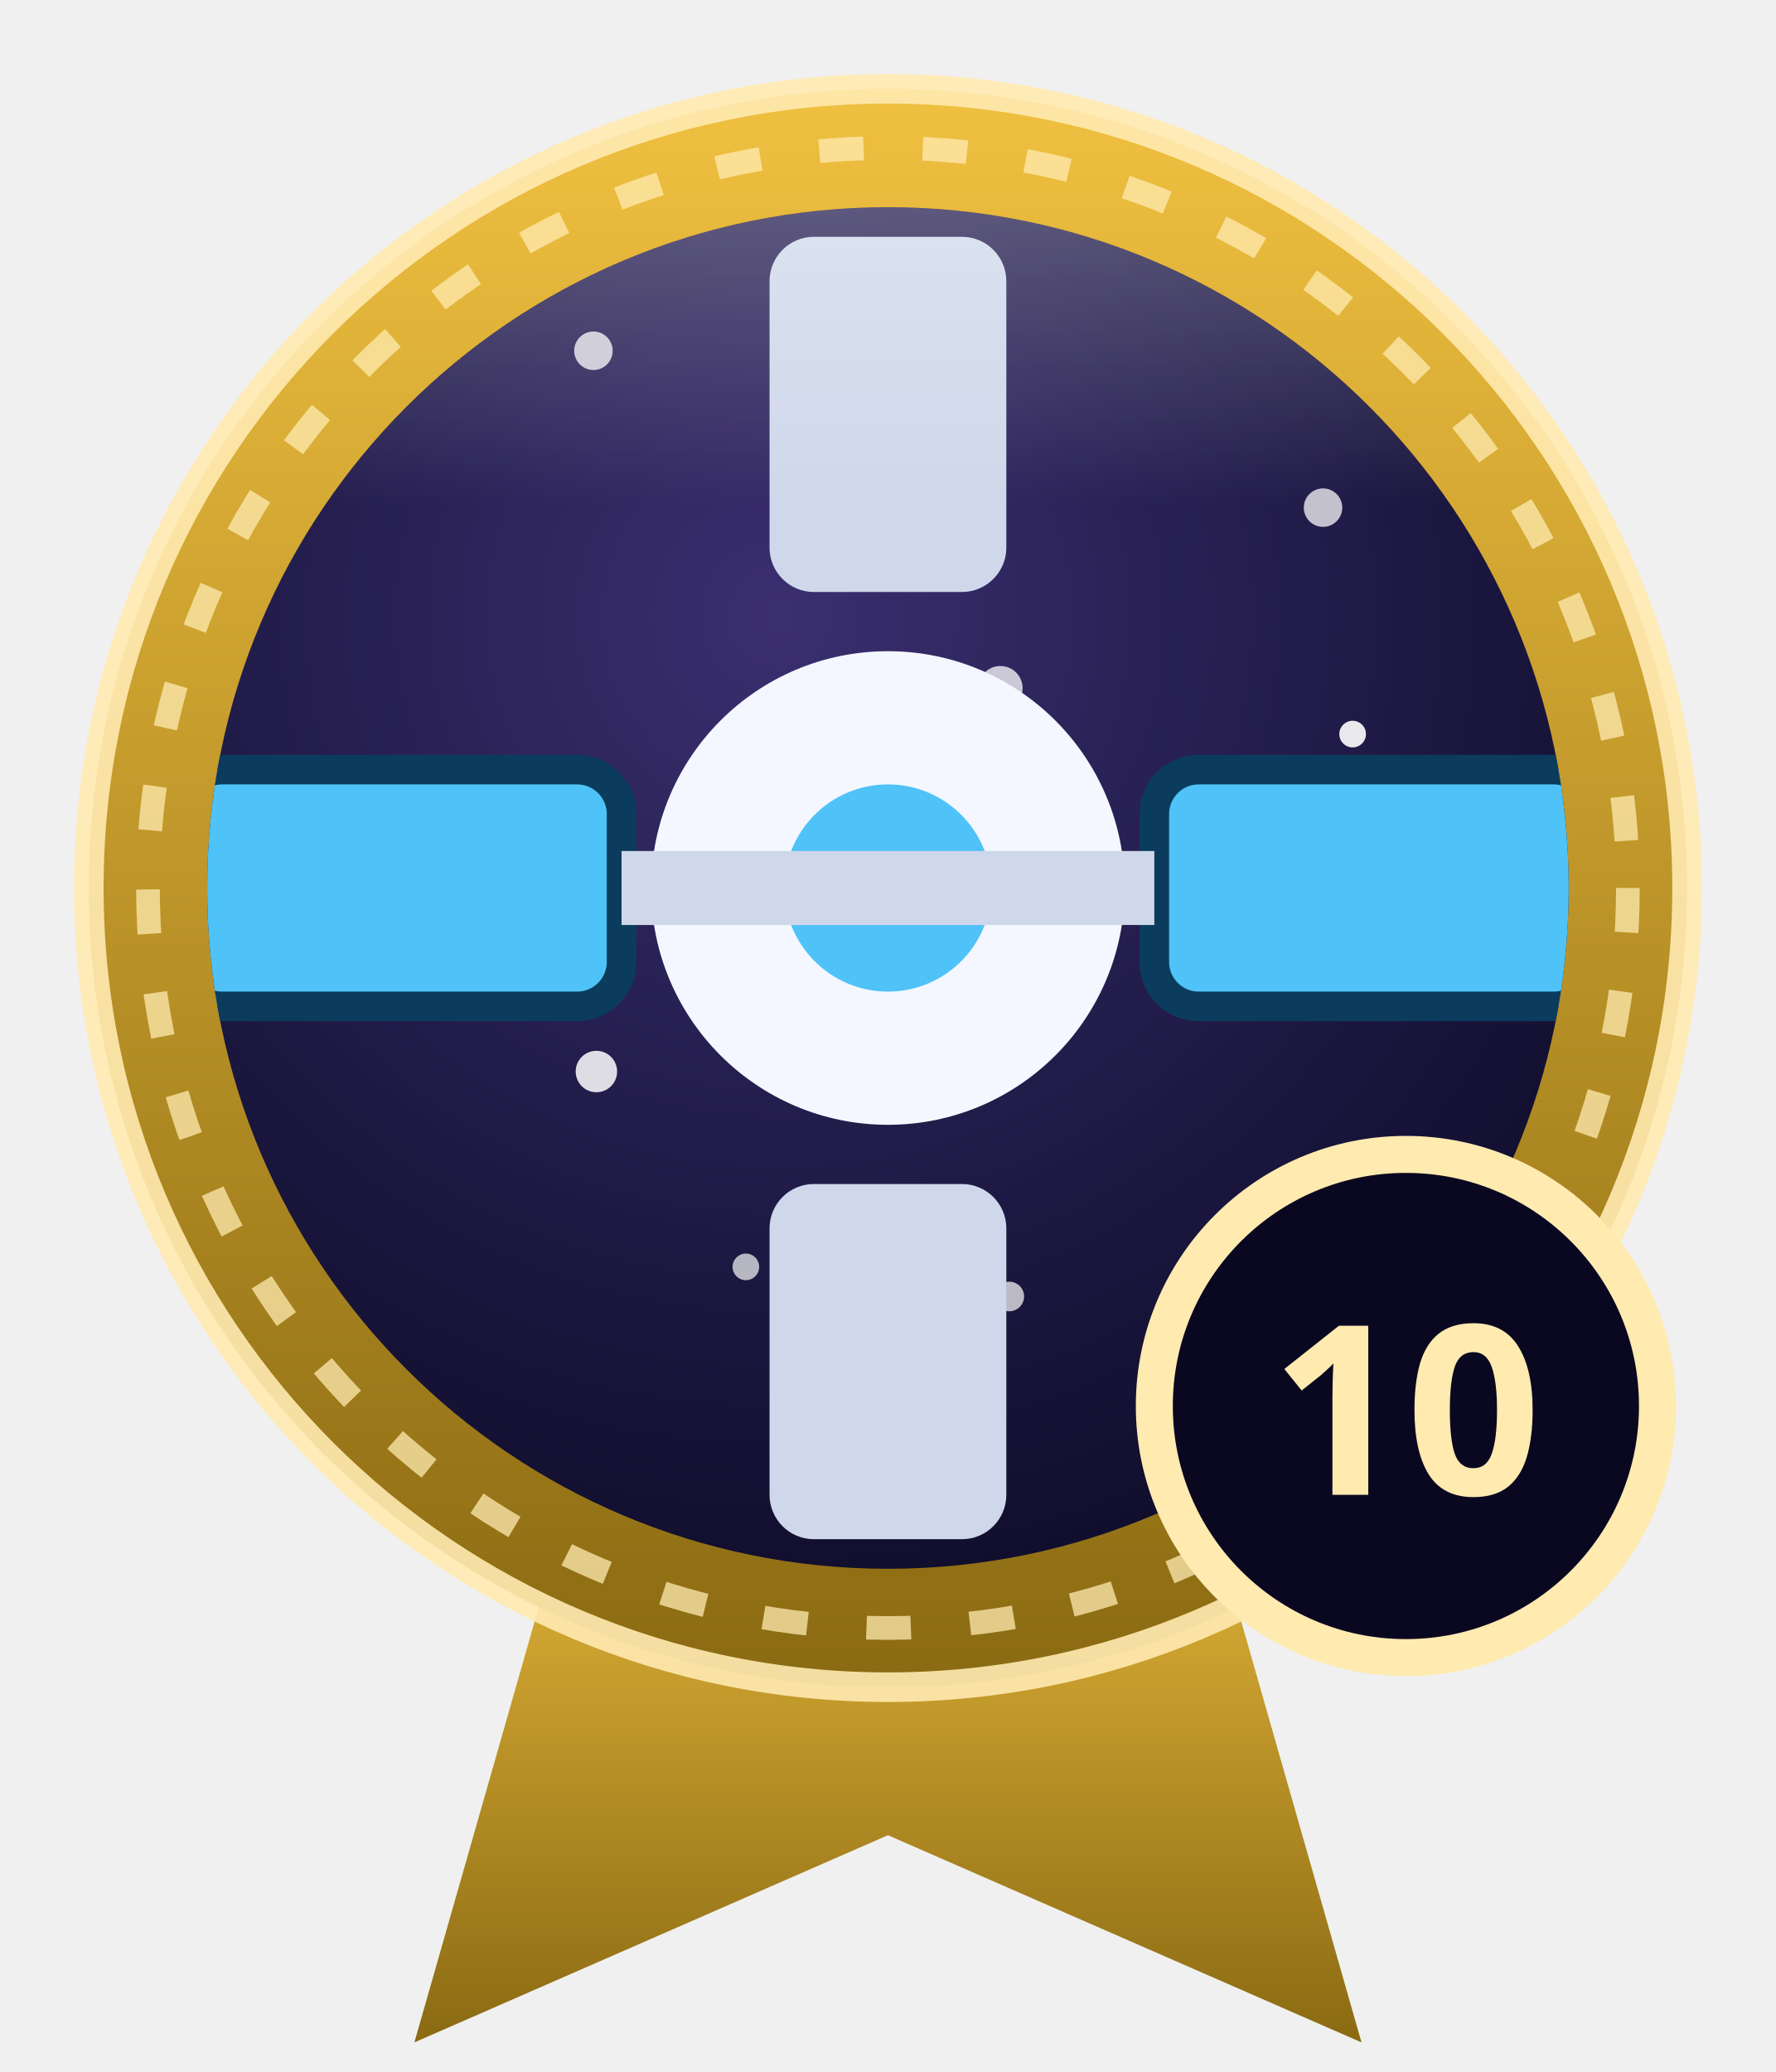
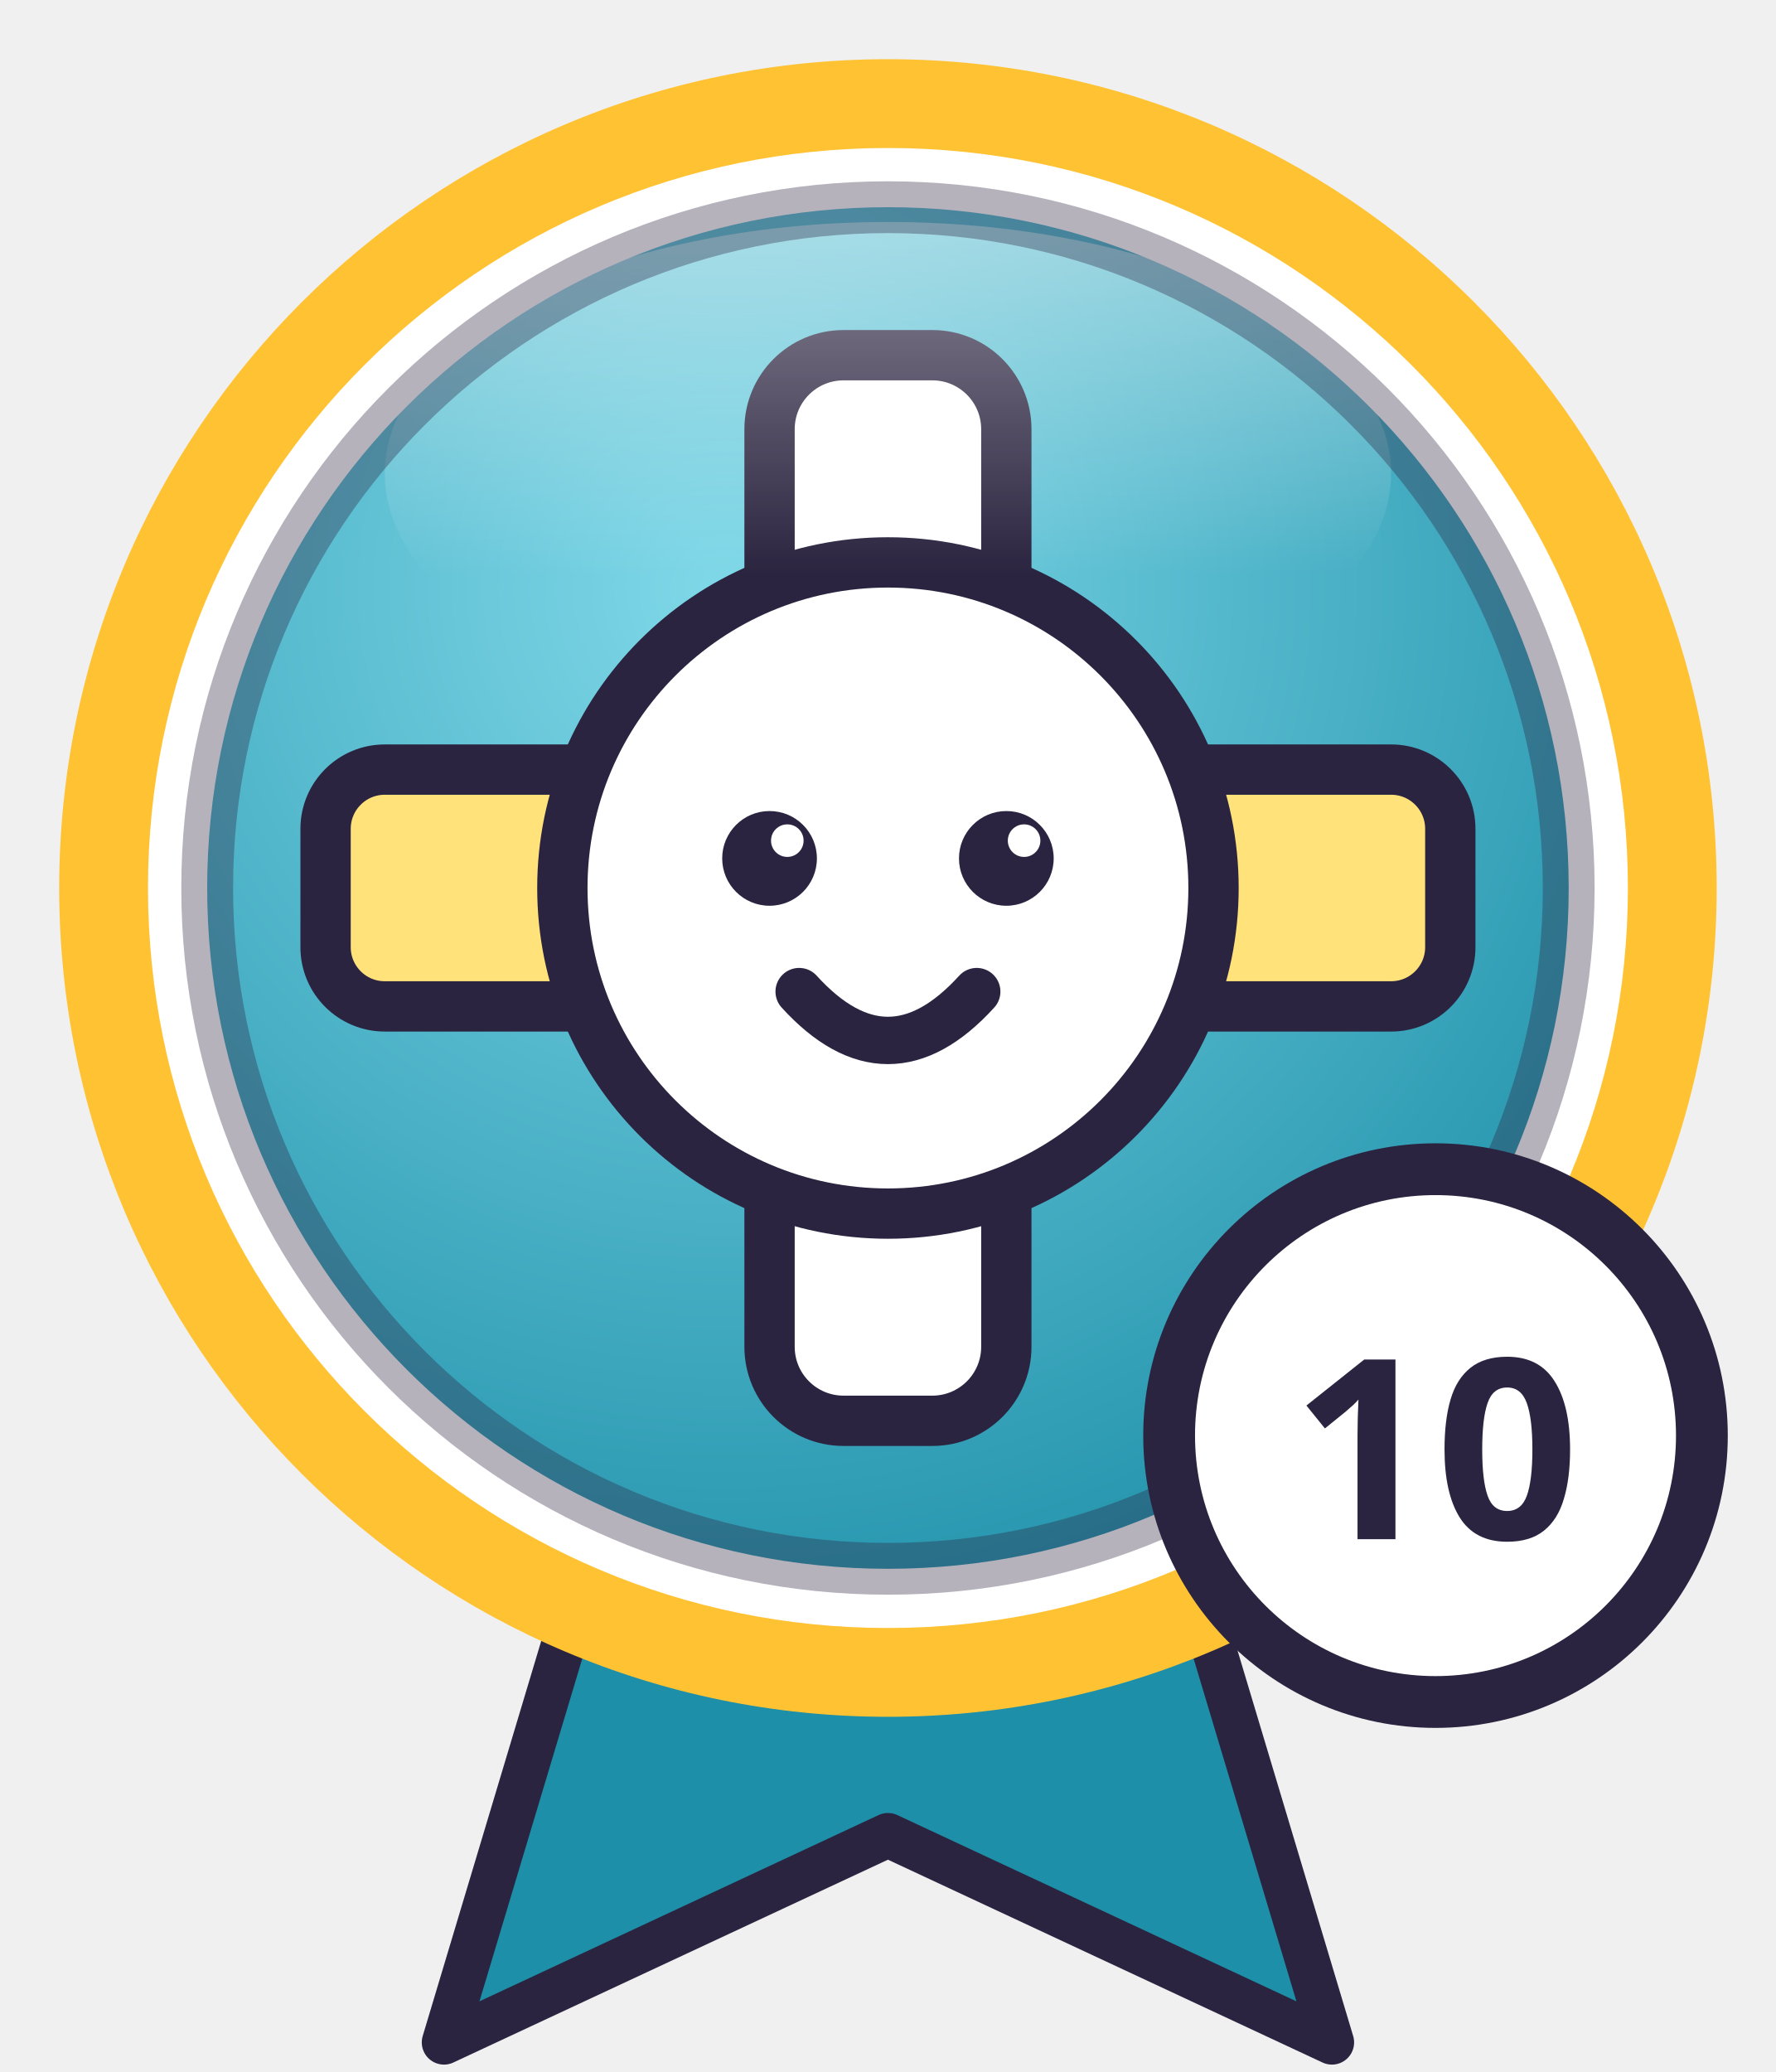
<svg xmlns="http://www.w3.org/2000/svg" viewBox="0 0 120 140" width="120" height="140" role="img">
  <defs>
-     <radialGradient id="b_homework_10_scans_sky" cx="42%" cy="30%" r="86%">
-       <stop offset="0%" stop-color="#3b2f70" />
-       <stop offset="58%" stop-color="#1b1740" />
-       <stop offset="100%" stop-color="#0a0820" />
+     <radialGradient id="k_homework_10_scans_f" cx="38%" cy="28%" r="84%">
+       <stop offset="0%" stop-color="#7fd8e8" />
+       <stop offset="100%" stop-color="#1d8fa8" />
    </radialGradient>
-     <linearGradient id="b_homework_10_scans_ring" x1="0" y1="0" x2="0" y2="1">
-       <stop offset="0%" stop-color="#f0c040" />
-       <stop offset="100%" stop-color="#8a6a12" />
+     <linearGradient id="k_homework_10_scans_g" x1="0" y1="0" x2="0" y2="1">
+       <stop offset="0%" stop-color="#fff" stop-opacity="0.45" />
+       <stop offset="70%" stop-color="#fff" stop-opacity="0" />
    </linearGradient>
-     <linearGradient id="b_homework_10_scans_sheen" x1="0" y1="0" x2="0" y2="1">
-       <stop offset="0%" stop-color="#fff" stop-opacity="0.30" />
-       <stop offset="60%" stop-color="#fff" stop-opacity="0" />
-     </linearGradient>
-     <clipPath id="b_homework_10_scans_disc">
-       <circle cx="60" cy="60" r="46" />
-     </clipPath>
  </defs>
-   <path d="M40 96 L28 138 L60 124 L92 138 L80 96 Z" fill="url(#b_homework_10_scans_ring)" />
-   <circle cx="60" cy="60" r="54" fill="url(#b_homework_10_scans_ring)" />
-   <circle cx="60" cy="60" r="54" fill="none" stroke="#ffeab0" stroke-width="2" stroke-opacity="0.9" />
-   <circle cx="60" cy="60" r="50" fill="none" stroke="#ffeab0" stroke-width="1.6" stroke-dasharray="3 4" stroke-opacity="0.75" />
-   <circle cx="60" cy="60" r="46" fill="url(#b_homework_10_scans_sky)" />
-   <g clip-path="url(#b_homework_10_scans_disc)">
-     <circle cx="89.4" cy="34.3" r="1.3" fill="#fff" opacity="0.73" />
-     <circle cx="68.2" cy="87.6" r="1.0" fill="#fff" opacity="0.70" />
-     <circle cx="40.3" cy="72.4" r="1.4" fill="#fff" opacity="0.85" />
-     <circle cx="57.5" cy="35.3" r="0.8" fill="#fff" opacity="0.39" />
-     <circle cx="58.2" cy="49.8" r="1.6" fill="#fff" opacity="0.39" />
-     <circle cx="86.9" cy="54.6" r="1.3" fill="#fff" opacity="0.88" />
-     <circle cx="78.6" cy="65.6" r="1.0" fill="#fff" opacity="0.38" />
-     <circle cx="67.6" cy="46.5" r="1.5" fill="#fff" opacity="0.75" />
-     <circle cx="50.4" cy="85.6" r="0.9" fill="#fff" opacity="0.68" />
-     <circle cx="42.0" cy="59.8" r="1.0" fill="#fff" opacity="0.70" />
-     <circle cx="26.8" cy="59.0" r="0.9" fill="#fff" opacity="0.55" />
-     <circle cx="40.1" cy="23.7" r="1.3" fill="#fff" opacity="0.75" />
-     <circle cx="63.8" cy="100.6" r="1.6" fill="#fff" opacity="0.42" />
-     <circle cx="15.3" cy="57.1" r="0.7" fill="#fff" opacity="0.76" />
-     <circle cx="102.9" cy="62.1" r="0.9" fill="#fff" opacity="0.59" />
-     <circle cx="91.4" cy="49.6" r="0.9" fill="#fff" opacity="0.90" />
-     <g>
-       <circle cx="60" cy="60" r="16" fill="#f4f7ff" />
-       <circle cx="60" cy="60" r="7" fill="#4fc3f7" />
-       <rect x="12" y="52" width="30" height="16" rx="3" fill="#4fc3f7" stroke="#0b3c5d" stroke-width="2" />
-       <rect x="78" y="52" width="30" height="16" rx="3" fill="#4fc3f7" stroke="#0b3c5d" stroke-width="2" />
-       <rect x="52" y="16" width="16" height="24" rx="3" fill="#cfd8ea" />
-       <rect x="52" y="80" width="16" height="24" rx="3" fill="#cfd8ea" />
-       <line x1="42" y1="60" x2="78" y2="60" stroke="#cfd8ea" stroke-width="5" />
-     </g>
-     <ellipse cx="60" cy="30" rx="40" ry="20" fill="url(#b_homework_10_scans_sheen)" />
-   </g>
-   <circle cx="95" cy="95" r="17" fill="#0a0820" stroke="#ffeab0" stroke-width="2.5" />
-   <text x="95" y="101" text-anchor="middle" font-family="Fredoka, Nunito, sans-serif" font-size="16" font-weight="700" fill="#ffeab0">10</text>
+   <path d="M42 98 L30 138 L60 124 L90 138 L78 98 Z" fill="#1d8fa8" stroke="#2b2440" stroke-width="3" stroke-linejoin="round" />
+   <circle cx="60" cy="60" r="56" fill="#ffc233" />
+   <circle cx="60" cy="60" r="50" fill="#fff" />
+   <circle cx="60" cy="60" r="46" fill="url(#k_homework_10_scans_f)" />
+   <rect x="22" y="52" width="24" height="16" rx="4" fill="#ffe27a" stroke="#2b2440" stroke-width="3.4" stroke-linejoin="round" stroke-linecap="round" />
+   <rect x="74" y="52" width="24" height="16" rx="4" fill="#ffe27a" stroke="#2b2440" stroke-width="3.4" stroke-linejoin="round" stroke-linecap="round" />
+   <rect x="52" y="24" width="16" height="20" rx="5" fill="#fff" stroke="#2b2440" stroke-width="3.4" stroke-linejoin="round" stroke-linecap="round" />
+   <rect x="52" y="76" width="16" height="20" rx="5" fill="#fff" stroke="#2b2440" stroke-width="3.4" stroke-linejoin="round" stroke-linecap="round" />
+   <circle cx="60" cy="60" r="22" fill="#fff" stroke="#2b2440" stroke-width="3.4" stroke-linejoin="round" stroke-linecap="round" />
+   <circle cx="52.0" cy="58.0" r="3.2" fill="#2b2440" />
+   <circle cx="68.0" cy="58.0" r="3.2" fill="#2b2440" />
+   <path d="M54.0 67.0 q6.0 6.6 12.0 0" stroke="#2b2440" stroke-width="3.2" fill="none" stroke-linecap="round" />
+   <circle cx="53.2" cy="56.8" r="1.1" fill="#fff" />
+   <circle cx="69.2" cy="56.8" r="1.1" fill="#fff" />
+   <ellipse cx="60" cy="32" rx="34" ry="17" fill="url(#k_homework_10_scans_g)" />
+   <circle cx="60" cy="60" r="46" fill="none" stroke="#2b2440" stroke-width="3.5" stroke-opacity="0.35" />
+   <circle cx="97" cy="97" r="18" fill="#fff" stroke="#2b2440" stroke-width="3.5" />
+   <text x="97" y="104" text-anchor="middle" font-family="Fredoka, Nunito, sans-serif" font-size="17" font-weight="700" fill="#2b2440">10</text>
</svg>
